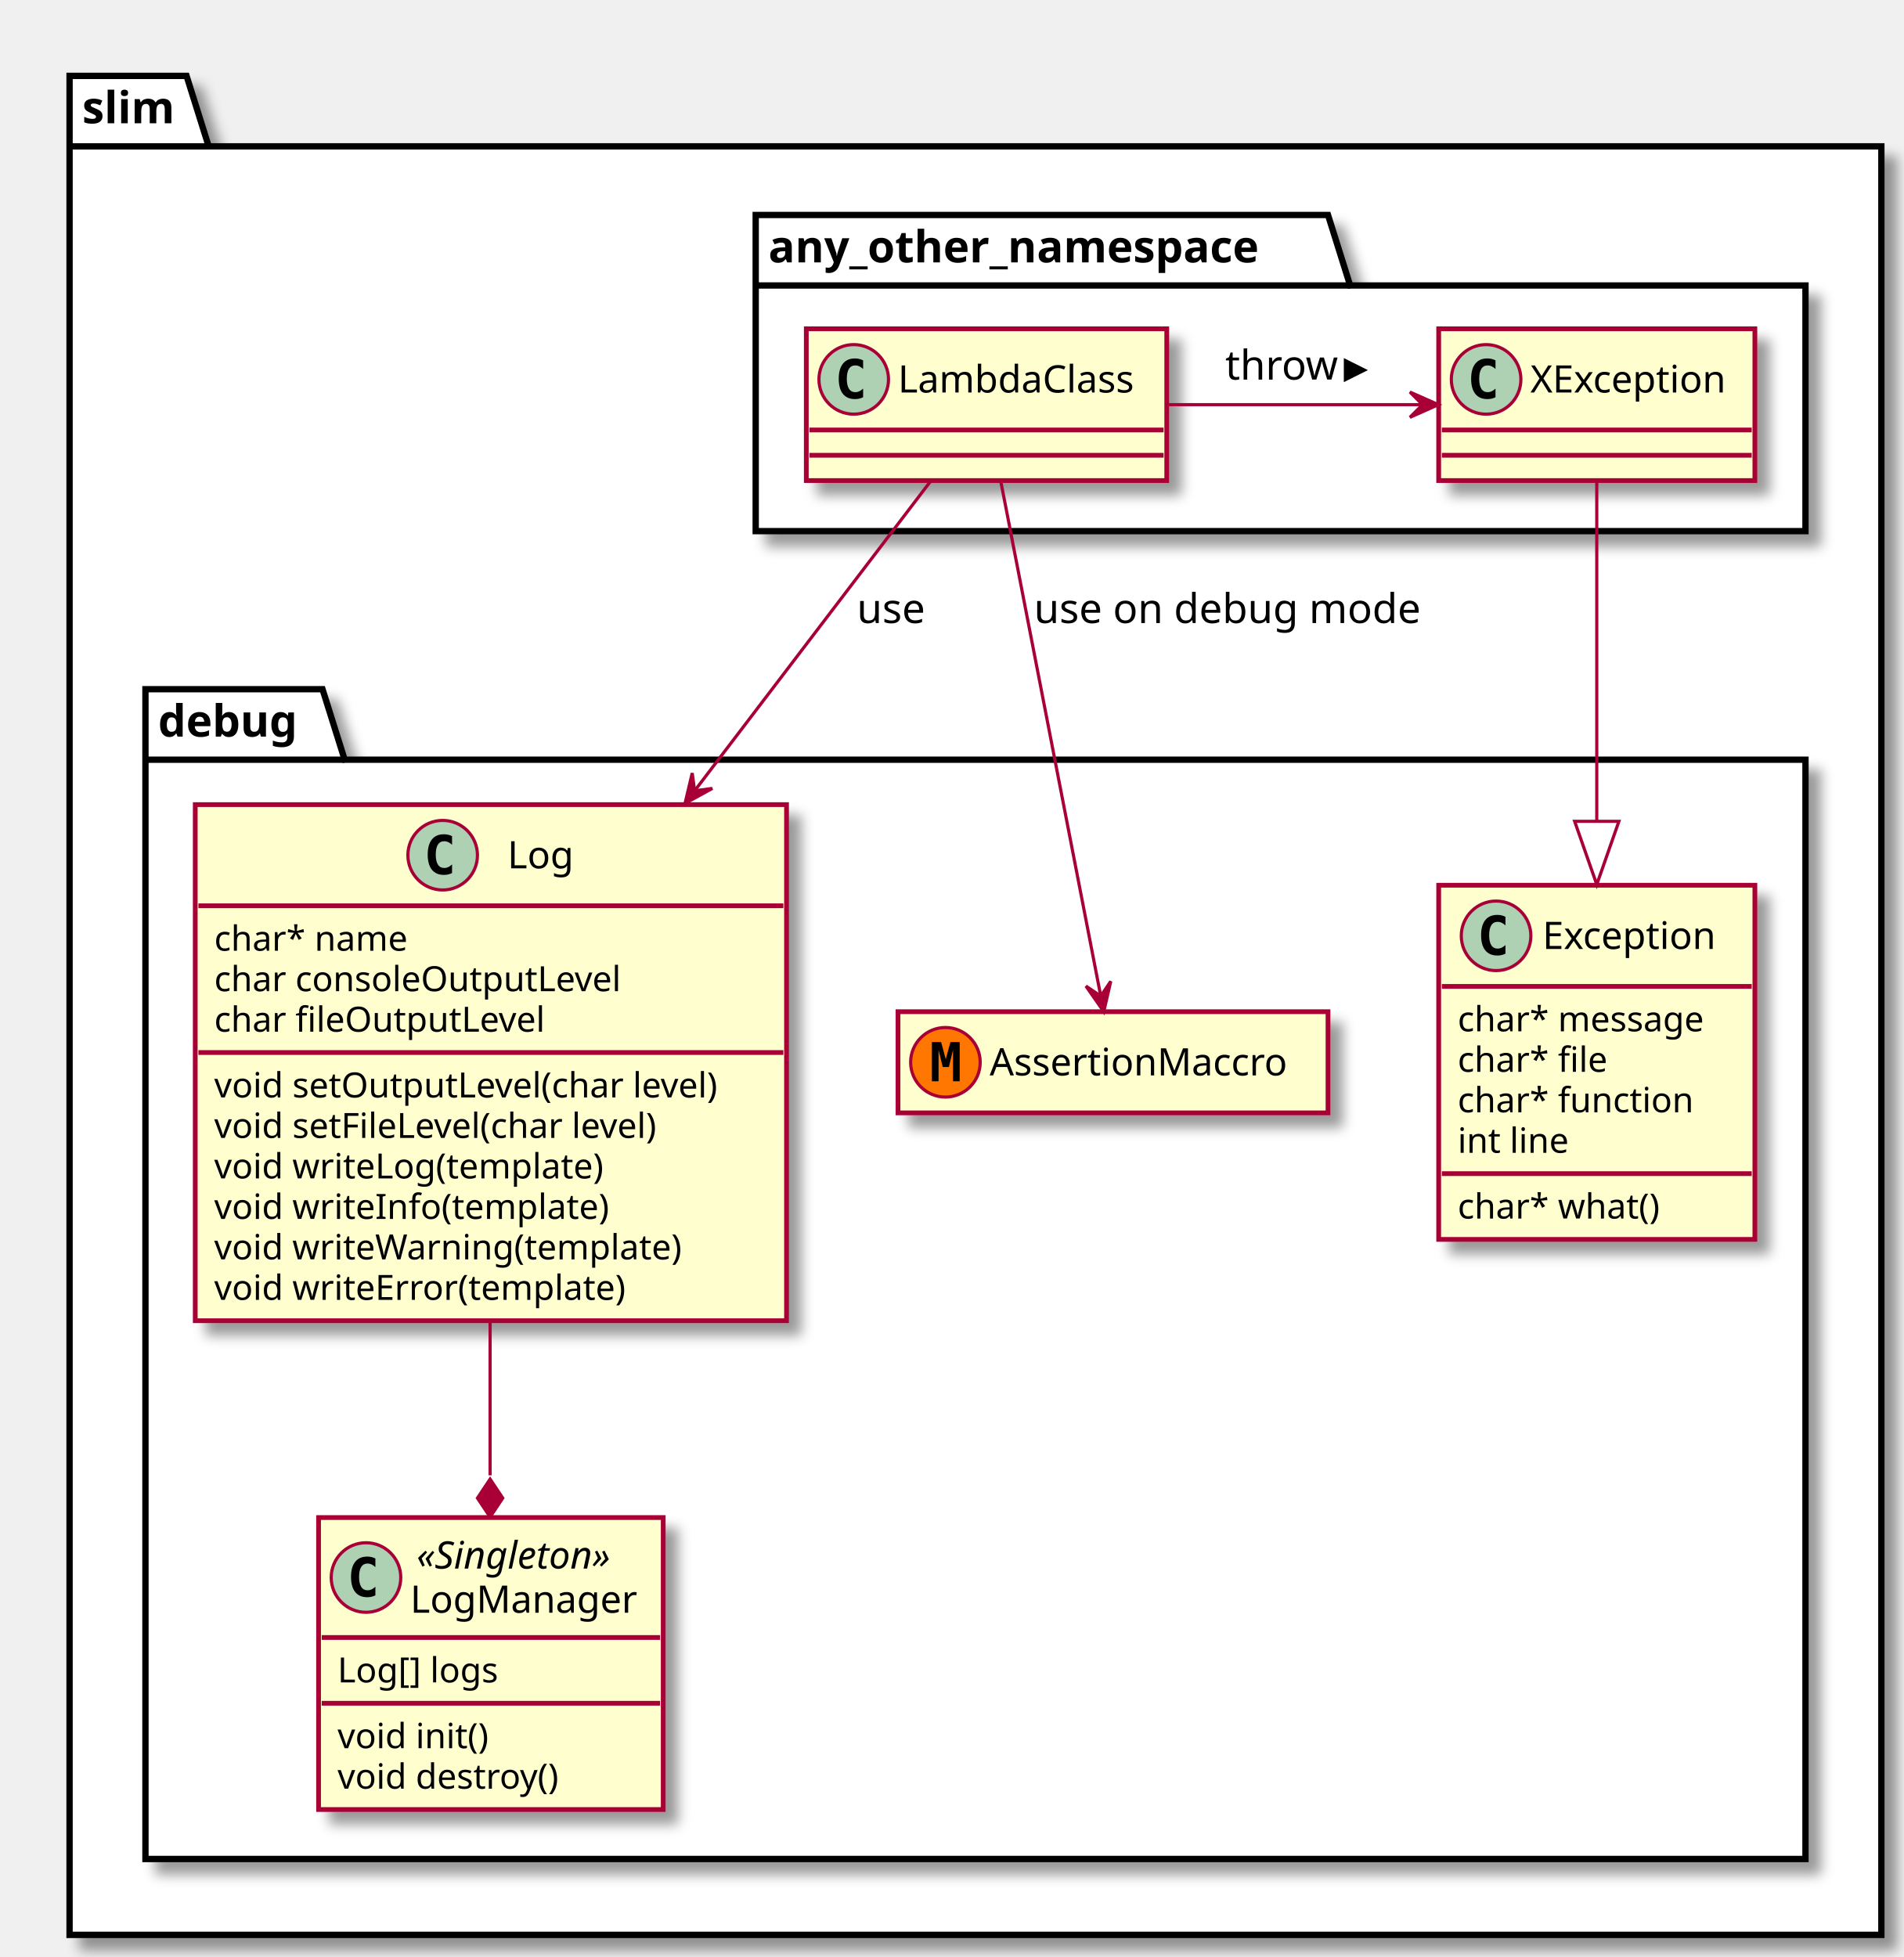
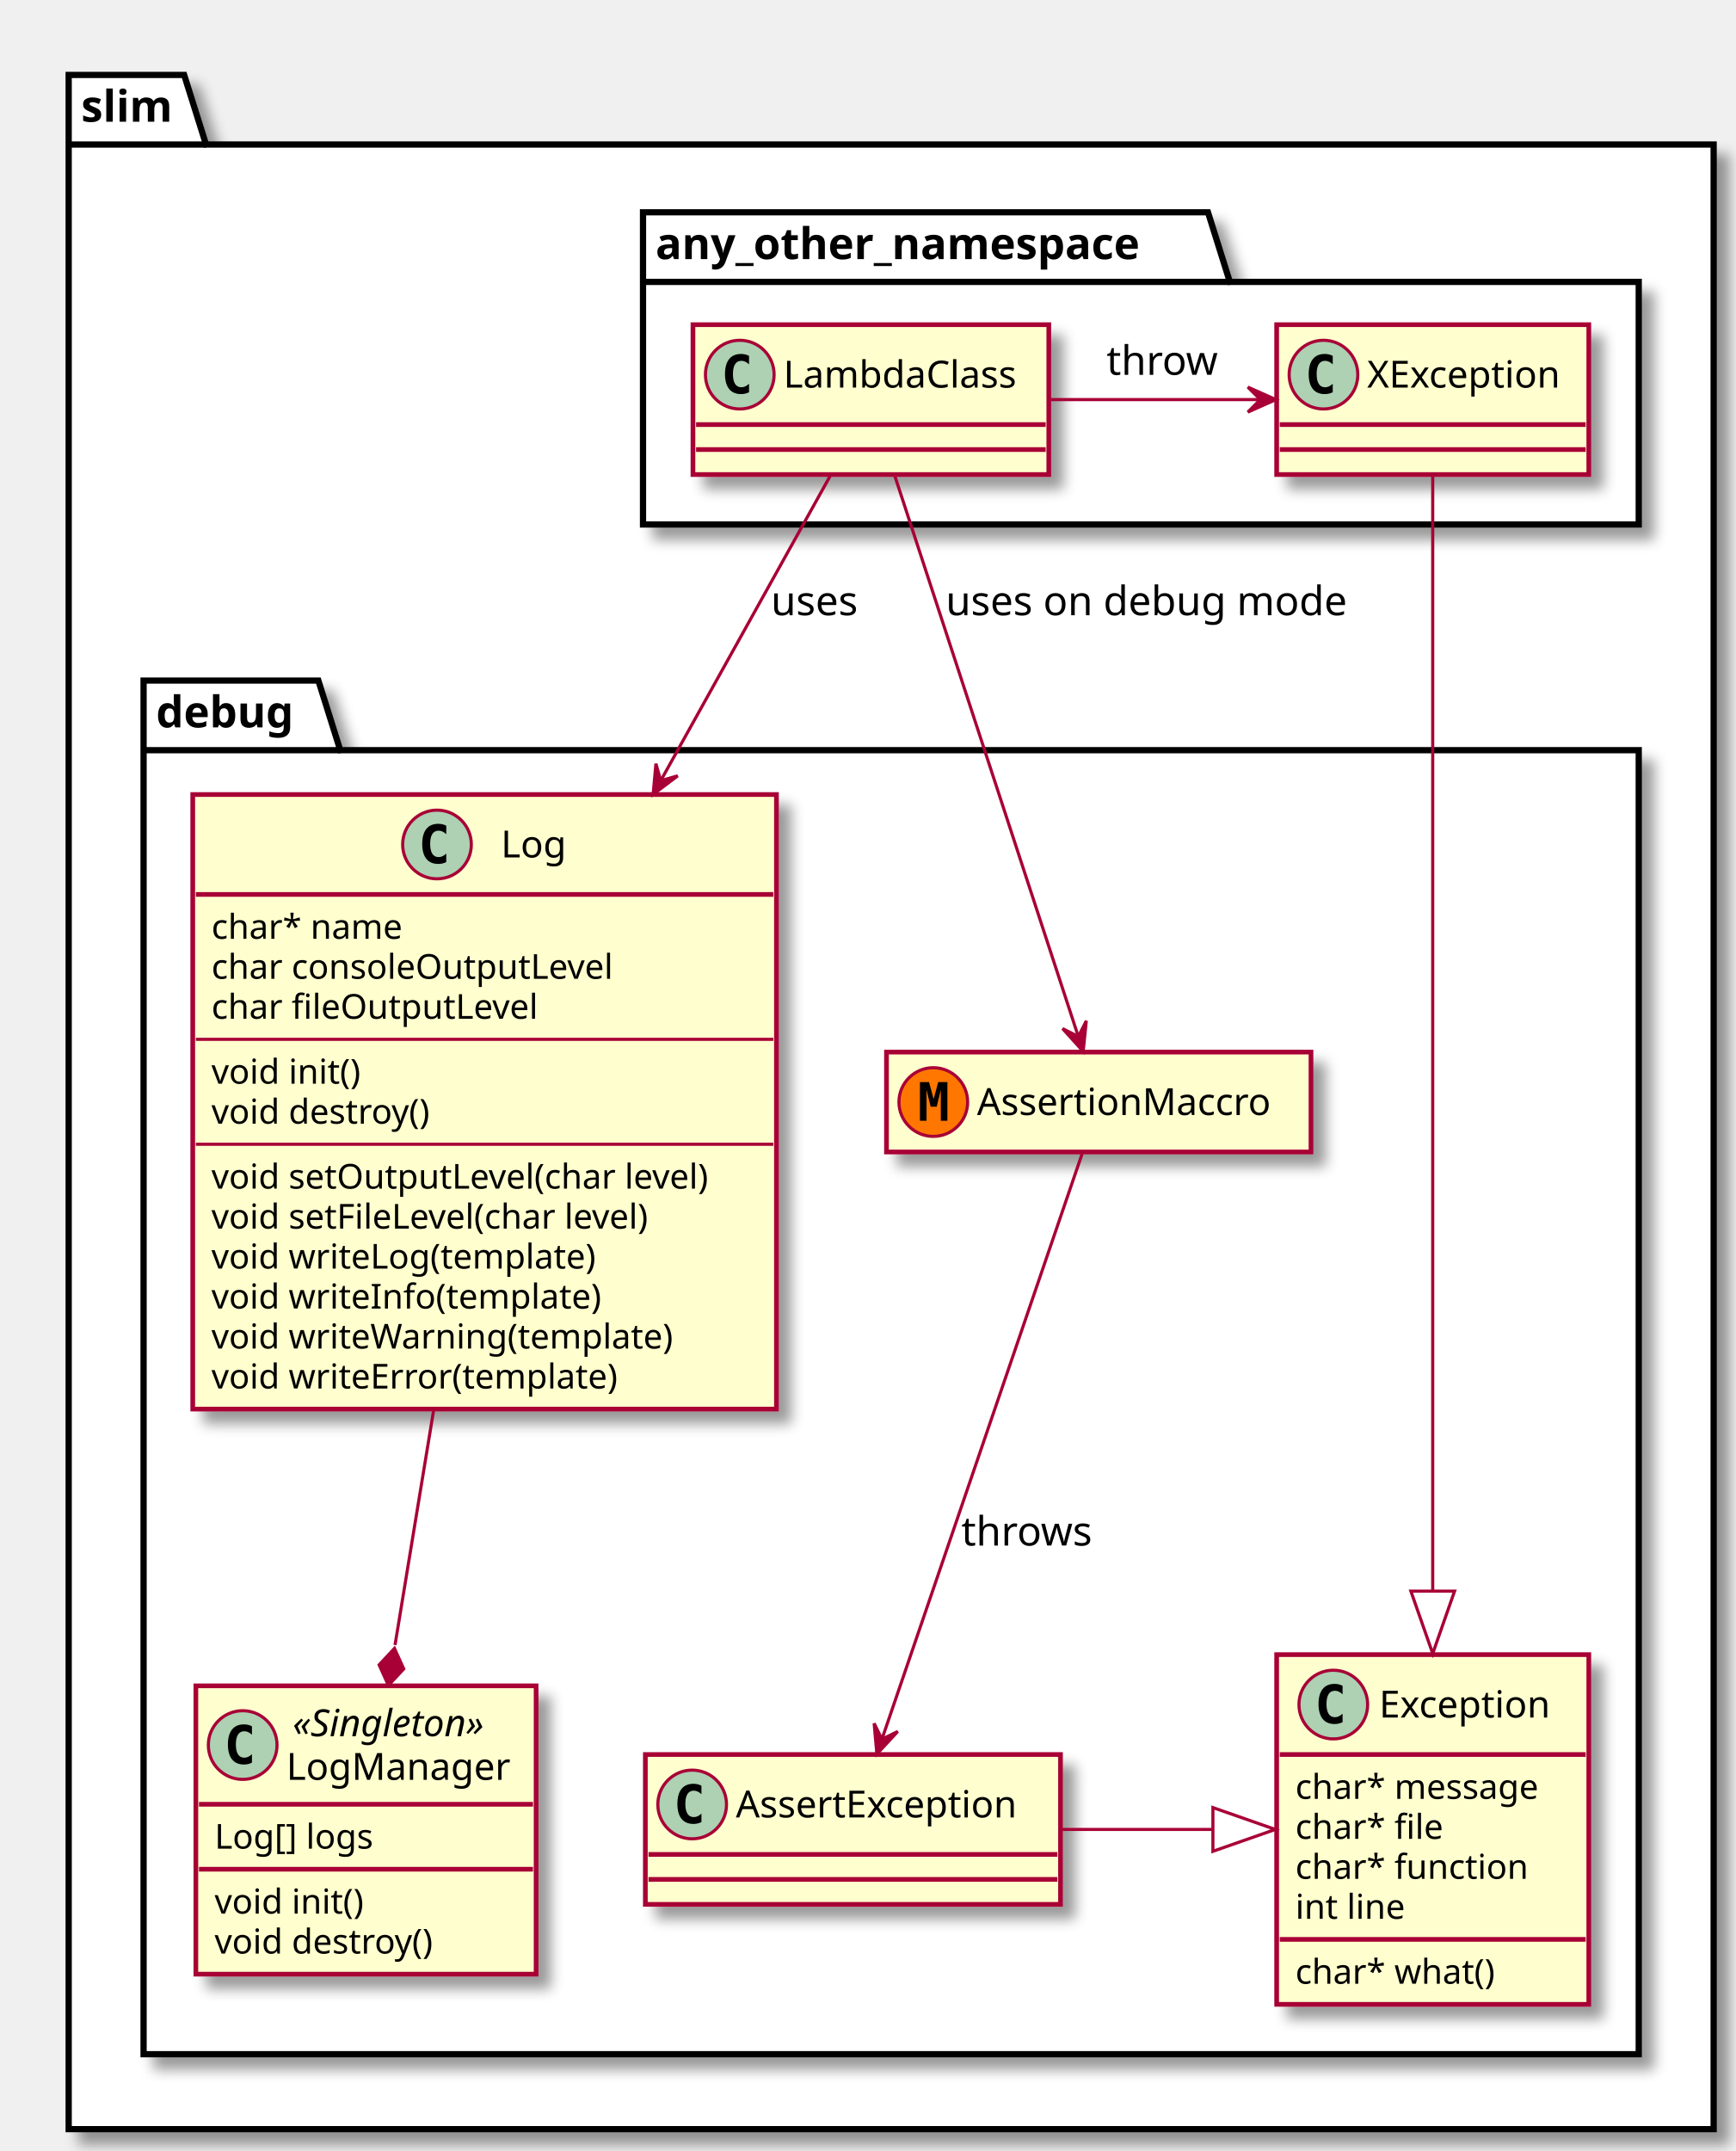
- <svg xmlns="http://www.w3.org/2000/svg" height="619px" style="width:602px;height:619px;" version="1.1" viewBox="0 0 602 619" width="602px">
+ <svg xmlns="http://www.w3.org/2000/svg" height="689px" style="width:556px;height:689px;" version="1.1" viewBox="0 0 556 689" width="556px">
  <defs>
    <filter height="300%" id="f1" width="300%" x="-1" y="-1">
      <feGaussianBlur result="blurOut" stdDeviation="2.0" />
      <feColorMatrix in="blurOut" result="blurOut2" type="matrix" values="0 0 0 0 0 0 0 0 0 0 0 0 0 0 0 0 0 0 .4 0" />
      <feOffset dx="4.0" dy="4.0" in="blurOut2" result="blurOut3" />
      <feBlend in="SourceGraphic" in2="blurOut3" mode="normal" />
    </filter>
  </defs>
  <g>
-     <polygon fill="#FFFFFF" filter="url(#f1)" points="22,24,59,24,66,46.297,595,46.297,595,612,22,612,22,24" style="stroke: #000000; stroke-width: 2.0;" />
+     <polygon fill="#FFFFFF" filter="url(#f1)" points="22,24,59,24,66,46.297,549,46.297,549,682,22,682,22,24" style="stroke: #000000; stroke-width: 2.0;" />
    <line style="stroke: #000000; stroke-width: 2.0;" x1="22" x2="66" y1="46.297" y2="46.297" />
    <text fill="#000000" font-family="sans-serif" font-size="14" font-weight="bold" lengthAdjust="spacingAndGlyphs" textLength="31" x="26" y="38.995">slim</text>
-     <polygon fill="#FFFFFF" filter="url(#f1)" points="46,218,102,218,109,240.297,571,240.297,571,588,46,588,46,218" style="stroke: #000000; stroke-width: 2.0;" />
+     <polygon fill="#FFFFFF" filter="url(#f1)" points="46,218,102,218,109,240.297,525,240.297,525,658,46,658,46,218" style="stroke: #000000; stroke-width: 2.0;" />
    <line style="stroke: #000000; stroke-width: 2.0;" x1="46" x2="109" y1="240.297" y2="240.297" />
    <text fill="#000000" font-family="sans-serif" font-size="14" font-weight="bold" lengthAdjust="spacingAndGlyphs" textLength="50" x="50" y="232.995">debug</text>
-     <polygon fill="#FFFFFF" filter="url(#f1)" points="239,68,420,68,427,90.297,571,90.297,571,168,239,168,239,68" style="stroke: #000000; stroke-width: 2.0;" />
-     <line style="stroke: #000000; stroke-width: 2.0;" x1="239" x2="427" y1="90.297" y2="90.297" />
-     <text fill="#000000" font-family="sans-serif" font-size="14" font-weight="bold" lengthAdjust="spacingAndGlyphs" textLength="175" x="243" y="82.995">any_other_namespace</text>
-     <rect fill="#FEFECE" filter="url(#f1)" height="163.242" style="stroke: #A80036; stroke-width: 1.5;" width="187" x="61.75" y="254.5" />
+     <polygon fill="#FFFFFF" filter="url(#f1)" points="206,68,387,68,394,90.297,525,90.297,525,168,206,168,206,68" style="stroke: #000000; stroke-width: 2.0;" />
+     <line style="stroke: #000000; stroke-width: 2.0;" x1="206" x2="394" y1="90.297" y2="90.297" />
+     <text fill="#000000" font-family="sans-serif" font-size="14" font-weight="bold" lengthAdjust="spacingAndGlyphs" textLength="175" x="210" y="82.995">any_other_namespace</text>
+     <rect fill="#FEFECE" filter="url(#f1)" height="196.852" style="stroke: #A80036; stroke-width: 1.5;" width="187" x="61.75" y="254.5" />
    <ellipse cx="140" cy="270.5" fill="#ADD1B2" rx="11" ry="11" style="stroke: #A80036; stroke-width: 1.0;" />
    <path d="M142.969,276.141 Q142.391,276.438 141.75,276.586 Q141.109,276.734 140.406,276.734 Q137.906,276.734 136.586,275.086 Q135.266,273.438 135.266,270.312 Q135.266,267.188 136.586,265.531 Q137.906,263.875 140.406,263.875 Q141.109,263.875 141.758,264.031 Q142.406,264.188 142.969,264.484 L142.969,267.203 Q142.344,266.625 141.75,266.352 Q141.156,266.078 140.531,266.078 Q139.188,266.078 138.5,267.148 Q137.812,268.219 137.812,270.312 Q137.812,272.406 138.5,273.477 Q139.188,274.547 140.531,274.547 Q141.156,274.547 141.75,274.273 Q142.344,274 142.969,273.422 L142.969,276.141 Z " />
    <text fill="#000000" font-family="sans-serif" font-size="12" lengthAdjust="spacingAndGlyphs" textLength="22" x="160.5" y="274.654">Log</text>
    <line style="stroke: #A80036; stroke-width: 1.5;" x1="62.75" x2="247.75" y1="286.5" y2="286.5" />
    <text fill="#000000" font-family="sans-serif" font-size="11" lengthAdjust="spacingAndGlyphs" textLength="67" x="67.75" y="300.71">char* name</text>
    <text fill="#000000" font-family="sans-serif" font-size="11" lengthAdjust="spacingAndGlyphs" textLength="144" x="67.75" y="313.515">char  consoleOutputLevel</text>
    <text fill="#000000" font-family="sans-serif" font-size="11" lengthAdjust="spacingAndGlyphs" textLength="117" x="67.75" y="326.32">char  fileOutputLevel</text>
-     <line style="stroke: #A80036; stroke-width: 1.5;" x1="62.75" x2="247.75" y1="332.914" y2="332.914" />
-     <text fill="#000000" font-family="sans-serif" font-size="11" lengthAdjust="spacingAndGlyphs" textLength="175" x="67.75" y="347.125">void setOutputLevel(char level)</text>
-     <text fill="#000000" font-family="sans-serif" font-size="11" lengthAdjust="spacingAndGlyphs" textLength="156" x="67.75" y="359.929">void setFileLevel(char level)</text>
-     <text fill="#000000" font-family="sans-serif" font-size="11" lengthAdjust="spacingAndGlyphs" textLength="133" x="67.75" y="372.734">void writeLog(template)</text>
-     <text fill="#000000" font-family="sans-serif" font-size="11" lengthAdjust="spacingAndGlyphs" textLength="134" x="67.75" y="385.539">void writeInfo(template)</text>
-     <text fill="#000000" font-family="sans-serif" font-size="11" lengthAdjust="spacingAndGlyphs" textLength="158" x="67.75" y="398.343">void writeWarning(template)</text>
-     <text fill="#000000" font-family="sans-serif" font-size="11" lengthAdjust="spacingAndGlyphs" textLength="142" x="67.75" y="411.148">void writeError(template)</text>
-     <rect fill="#FEFECE" filter="url(#f1)" height="92.352" style="stroke: #A80036; stroke-width: 1.5;" width="109" x="100.75" y="480" />
-     <ellipse cx="115.75" cy="498.969" fill="#ADD1B2" rx="11" ry="11" style="stroke: #A80036; stroke-width: 1.0;" />
-     <path d="M118.719,504.609 Q118.141,504.906 117.5,505.055 Q116.859,505.203 116.156,505.203 Q113.656,505.203 112.336,503.555 Q111.016,501.906 111.016,498.781 Q111.016,495.656 112.336,494 Q113.656,492.344 116.156,492.344 Q116.859,492.344 117.508,492.5 Q118.156,492.656 118.719,492.953 L118.719,495.672 Q118.094,495.094 117.5,494.82 Q116.906,494.547 116.281,494.547 Q114.938,494.547 114.25,495.617 Q113.562,496.688 113.562,498.781 Q113.562,500.875 114.25,501.945 Q114.938,503.016 116.281,503.016 Q116.906,503.016 117.5,502.742 Q118.094,502.469 118.719,501.891 L118.719,504.609 Z " />
-     <text fill="#000000" font-family="sans-serif" font-size="12" font-style="italic" lengthAdjust="spacingAndGlyphs" textLength="73" x="131.75" y="496.139">«Singleton»</text>
-     <text fill="#000000" font-family="sans-serif" font-size="12" lengthAdjust="spacingAndGlyphs" textLength="77" x="129.75" y="510.107">LogManager</text>
-     <line style="stroke: #A80036; stroke-width: 1.5;" x1="101.75" x2="208.75" y1="517.938" y2="517.938" />
-     <text fill="#000000" font-family="sans-serif" font-size="11" lengthAdjust="spacingAndGlyphs" textLength="56" x="106.75" y="532.148">Log[] logs</text>
-     <line style="stroke: #A80036; stroke-width: 1.5;" x1="101.75" x2="208.75" y1="538.742" y2="538.742" />
-     <text fill="#000000" font-family="sans-serif" font-size="11" lengthAdjust="spacingAndGlyphs" textLength="52" x="106.75" y="552.953">void init()</text>
-     <text fill="#000000" font-family="sans-serif" font-size="11" lengthAdjust="spacingAndGlyphs" textLength="78" x="106.75" y="565.757">void destroy()</text>
-     <rect fill="#FEFECE" filter="url(#f1)" height="112.023" style="stroke: #A80036; stroke-width: 1.5;" width="100" x="455" y="280" />
-     <ellipse cx="473.15" cy="296" fill="#ADD1B2" rx="11" ry="11" style="stroke: #A80036; stroke-width: 1.0;" />
-     <path d="M476.119,301.641 Q475.541,301.938 474.9,302.086 Q474.259,302.234 473.556,302.234 Q471.056,302.234 469.736,300.586 Q468.416,298.938 468.416,295.812 Q468.416,292.688 469.736,291.031 Q471.056,289.375 473.556,289.375 Q474.259,289.375 474.908,289.531 Q475.556,289.688 476.119,289.984 L476.119,292.703 Q475.494,292.125 474.9,291.852 Q474.306,291.578 473.681,291.578 Q472.337,291.578 471.65,292.648 Q470.962,293.719 470.962,295.812 Q470.962,297.906 471.65,298.977 Q472.337,300.047 473.681,300.047 Q474.306,300.047 474.9,299.773 Q475.494,299.5 476.119,298.922 L476.119,301.641 Z " />
-     <text fill="#000000" font-family="sans-serif" font-size="12" lengthAdjust="spacingAndGlyphs" textLength="61" x="487.85" y="300.154">Exception</text>
-     <line style="stroke: #A80036; stroke-width: 1.5;" x1="456" x2="554" y1="312" y2="312" />
-     <text fill="#000000" font-family="sans-serif" font-size="11" lengthAdjust="spacingAndGlyphs" textLength="88" x="461" y="326.21">char* message</text>
-     <text fill="#000000" font-family="sans-serif" font-size="11" lengthAdjust="spacingAndGlyphs" textLength="52" x="461" y="339.015">char* file</text>
-     <text fill="#000000" font-family="sans-serif" font-size="11" lengthAdjust="spacingAndGlyphs" textLength="80" x="461" y="351.82">char* function</text>
-     <text fill="#000000" font-family="sans-serif" font-size="11" lengthAdjust="spacingAndGlyphs" textLength="46" x="461" y="364.625">int   line</text>
-     <line style="stroke: #A80036; stroke-width: 1.5;" x1="456" x2="554" y1="371.219" y2="371.219" />
-     <text fill="#000000" font-family="sans-serif" font-size="11" lengthAdjust="spacingAndGlyphs" textLength="70" x="461" y="385.429">char* what()</text>
-     <rect fill="#FEFECE" filter="url(#f1)" height="32" style="stroke: #A80036; stroke-width: 1.5;" width="136" x="284" y="320" />
-     <ellipse cx="299" cy="336" fill="#FF7700" rx="11" ry="11" style="stroke: #A80036; stroke-width: 1.0;" />
-     <path d="M294.719,329.609 L297.641,329.609 L299.109,335.047 L300.578,329.609 L303.516,329.609 L303.516,342 L301.406,342 L301.406,332.078 L300.094,337.5 L298.156,337.5 L296.828,332.078 L296.828,342 L294.719,342 L294.719,329.609 Z " />
-     <text fill="#000000" font-family="sans-serif" font-size="12" lengthAdjust="spacingAndGlyphs" textLength="104" x="313" y="340.154">AssertionMaccro</text>
-     <rect fill="#FEFECE" filter="url(#f1)" height="48" style="stroke: #A80036; stroke-width: 1.5;" width="114" x="255" y="104" />
-     <ellipse cx="270" cy="120" fill="#ADD1B2" rx="11" ry="11" style="stroke: #A80036; stroke-width: 1.0;" />
-     <path d="M272.969,125.641 Q272.391,125.938 271.75,126.086 Q271.109,126.234 270.406,126.234 Q267.906,126.234 266.586,124.586 Q265.266,122.938 265.266,119.812 Q265.266,116.688 266.586,115.031 Q267.906,113.375 270.406,113.375 Q271.109,113.375 271.758,113.531 Q272.406,113.688 272.969,113.984 L272.969,116.703 Q272.344,116.125 271.75,115.852 Q271.156,115.578 270.531,115.578 Q269.188,115.578 268.5,116.648 Q267.812,117.719 267.812,119.812 Q267.812,121.906 268.5,122.977 Q269.188,124.047 270.531,124.047 Q271.156,124.047 271.75,123.773 Q272.344,123.5 272.969,122.922 L272.969,125.641 Z " />
-     <text fill="#000000" font-family="sans-serif" font-size="12" lengthAdjust="spacingAndGlyphs" textLength="82" x="284" y="124.154">LambdaClass</text>
-     <line style="stroke: #A80036; stroke-width: 1.5;" x1="256" x2="368" y1="136" y2="136" />
-     <line style="stroke: #A80036; stroke-width: 1.5;" x1="256" x2="368" y1="144" y2="144" />
-     <rect fill="#FEFECE" filter="url(#f1)" height="48" style="stroke: #A80036; stroke-width: 1.5;" width="100" x="455" y="104" />
-     <ellipse cx="470" cy="120" fill="#ADD1B2" rx="11" ry="11" style="stroke: #A80036; stroke-width: 1.0;" />
-     <path d="M472.969,125.641 Q472.391,125.938 471.75,126.086 Q471.109,126.234 470.406,126.234 Q467.906,126.234 466.586,124.586 Q465.266,122.938 465.266,119.812 Q465.266,116.688 466.586,115.031 Q467.906,113.375 470.406,113.375 Q471.109,113.375 471.758,113.531 Q472.406,113.688 472.969,113.984 L472.969,116.703 Q472.344,116.125 471.75,115.852 Q471.156,115.578 470.531,115.578 Q469.188,115.578 468.5,116.648 Q467.812,117.719 467.812,119.812 Q467.812,121.906 468.5,122.977 Q469.188,124.047 470.531,124.047 Q471.156,124.047 471.75,123.773 Q472.344,123.5 472.969,122.922 L472.969,125.641 Z " />
-     <text fill="#000000" font-family="sans-serif" font-size="12" lengthAdjust="spacingAndGlyphs" textLength="68" x="484" y="124.154">XException</text>
-     <line style="stroke: #A80036; stroke-width: 1.5;" x1="456" x2="554" y1="136" y2="136" />
-     <line style="stroke: #A80036; stroke-width: 1.5;" x1="456" x2="554" y1="144" y2="144" />
-     <path d="M155,417.547 C155,434.042 155,451.102 155,466.638 " fill="none" style="stroke: #A80036; stroke-width: 1.0;" />
-     <polygon fill="#A80036" points="155,479.845,159,473.845,155,467.845,151,473.845,155,479.845" style="stroke: #A80036; stroke-width: 1.0;" />
-     <path d="M369.123,128 C394.547,128 424.373,128 449.594,128 " fill="none" style="stroke: #A80036; stroke-width: 1.0;" />
-     <polygon fill="#A80036" points="454.903,128,445.903,124,449.903,128,445.903,132,454.903,128" style="stroke: #A80036; stroke-width: 1.0;" />
-     <text fill="#000000" font-family="sans-serif" font-size="13" lengthAdjust="spacingAndGlyphs" textLength="35" x="387.5" y="120.067">throw</text>
-     <polygon fill="#000000" points="425.5,114.066,431.5,117.066,425.5,120.066,425.5,114.066" style="stroke: #000000; stroke-width: 1.0;" />
-     <path d="M294.295,152.23 C276.186,175.992 246.954,214.347 219.933,249.801 " fill="none" style="stroke: #A80036; stroke-width: 1.0;" />
-     <polygon fill="#A80036" points="216.65,254.109,225.287,249.376,219.681,250.132,218.924,244.526,216.65,254.109" style="stroke: #A80036; stroke-width: 1.0;" />
-     <text fill="#000000" font-family="sans-serif" font-size="13" lengthAdjust="spacingAndGlyphs" textLength="23" x="271" y="197.067">use</text>
-     <path d="M316.511,152.23 C324.398,192.848 340.565,276.109 348.044,314.625 " fill="none" style="stroke: #A80036; stroke-width: 1.0;" />
-     <polygon fill="#A80036" points="349.082,319.973,351.294,310.376,348.129,315.065,343.44,311.9,349.082,319.973" style="stroke: #A80036; stroke-width: 1.0;" />
-     <text fill="#000000" font-family="sans-serif" font-size="13" lengthAdjust="spacingAndGlyphs" textLength="128" x="327" y="197.067">use on debug mode</text>
-     <path d="M505,152.23 C505,178.215 505,221.651 505,259.66 " fill="none" style="stroke: #A80036; stroke-width: 1.0;" />
-     <polygon fill="none" points="512,259.783,505,279.783,498,259.783,512,259.783" style="stroke: #A80036; stroke-width: 1.0;" />
+     <line style="stroke: #A80036; stroke-width: 1.0;" x1="62.75" x2="247.75" y1="332.914" y2="332.914" />
+     <text fill="#000000" font-family="sans-serif" font-size="11" lengthAdjust="spacingAndGlyphs" textLength="52" x="67.75" y="347.125">void init()</text>
+     <text fill="#000000" font-family="sans-serif" font-size="11" lengthAdjust="spacingAndGlyphs" textLength="78" x="67.75" y="359.929">void destroy()</text>
+     <line style="stroke: #A80036; stroke-width: 1.0;" x1="62.75" x2="247.75" y1="366.523" y2="366.523" />
+     <text fill="#000000" font-family="sans-serif" font-size="11" lengthAdjust="spacingAndGlyphs" textLength="175" x="67.75" y="380.734">void setOutputLevel(char level)</text>
+     <text fill="#000000" font-family="sans-serif" font-size="11" lengthAdjust="spacingAndGlyphs" textLength="156" x="67.75" y="393.539">void setFileLevel(char level)</text>
+     <text fill="#000000" font-family="sans-serif" font-size="11" lengthAdjust="spacingAndGlyphs" textLength="133" x="67.75" y="406.343">void writeLog(template)</text>
+     <text fill="#000000" font-family="sans-serif" font-size="11" lengthAdjust="spacingAndGlyphs" textLength="134" x="67.75" y="419.148">void writeInfo(template)</text>
+     <text fill="#000000" font-family="sans-serif" font-size="11" lengthAdjust="spacingAndGlyphs" textLength="158" x="67.75" y="431.953">void writeWarning(template)</text>
+     <text fill="#000000" font-family="sans-serif" font-size="11" lengthAdjust="spacingAndGlyphs" textLength="142" x="67.75" y="444.757">void writeError(template)</text>
+     <rect fill="#FEFECE" filter="url(#f1)" height="92.352" style="stroke: #A80036; stroke-width: 1.5;" width="109" x="62.75" y="540" />
+     <ellipse cx="77.75" cy="558.969" fill="#ADD1B2" rx="11" ry="11" style="stroke: #A80036; stroke-width: 1.0;" />
+     <path d="M80.719,564.609 Q80.141,564.906 79.5,565.055 Q78.859,565.203 78.156,565.203 Q75.656,565.203 74.336,563.555 Q73.016,561.906 73.016,558.781 Q73.016,555.656 74.336,554 Q75.656,552.344 78.156,552.344 Q78.859,552.344 79.508,552.5 Q80.156,552.656 80.719,552.953 L80.719,555.672 Q80.094,555.094 79.5,554.82 Q78.906,554.547 78.281,554.547 Q76.938,554.547 76.25,555.617 Q75.562,556.688 75.562,558.781 Q75.562,560.875 76.25,561.945 Q76.938,563.016 78.281,563.016 Q78.906,563.016 79.5,562.742 Q80.094,562.469 80.719,561.891 L80.719,564.609 Z " />
+     <text fill="#000000" font-family="sans-serif" font-size="12" font-style="italic" lengthAdjust="spacingAndGlyphs" textLength="73" x="93.75" y="556.139">«Singleton»</text>
+     <text fill="#000000" font-family="sans-serif" font-size="12" lengthAdjust="spacingAndGlyphs" textLength="77" x="91.75" y="570.107">LogManager</text>
+     <line style="stroke: #A80036; stroke-width: 1.5;" x1="63.75" x2="170.75" y1="577.938" y2="577.938" />
+     <text fill="#000000" font-family="sans-serif" font-size="11" lengthAdjust="spacingAndGlyphs" textLength="56" x="68.75" y="592.148">Log[] logs</text>
+     <line style="stroke: #A80036; stroke-width: 1.5;" x1="63.75" x2="170.75" y1="598.742" y2="598.742" />
+     <text fill="#000000" font-family="sans-serif" font-size="11" lengthAdjust="spacingAndGlyphs" textLength="52" x="68.75" y="612.953">void init()</text>
+     <text fill="#000000" font-family="sans-serif" font-size="11" lengthAdjust="spacingAndGlyphs" textLength="78" x="68.75" y="625.757">void destroy()</text>
+     <rect fill="#FEFECE" filter="url(#f1)" height="112.023" style="stroke: #A80036; stroke-width: 1.5;" width="100" x="409" y="530" />
+     <ellipse cx="427.15" cy="546" fill="#ADD1B2" rx="11" ry="11" style="stroke: #A80036; stroke-width: 1.0;" />
+     <path d="M430.119,551.641 Q429.541,551.938 428.9,552.086 Q428.259,552.234 427.556,552.234 Q425.056,552.234 423.736,550.586 Q422.416,548.938 422.416,545.812 Q422.416,542.688 423.736,541.031 Q425.056,539.375 427.556,539.375 Q428.259,539.375 428.908,539.531 Q429.556,539.688 430.119,539.984 L430.119,542.703 Q429.494,542.125 428.9,541.852 Q428.306,541.578 427.681,541.578 Q426.337,541.578 425.65,542.648 Q424.962,543.719 424.962,545.812 Q424.962,547.906 425.65,548.977 Q426.337,550.047 427.681,550.047 Q428.306,550.047 428.9,549.773 Q429.494,549.5 430.119,548.922 L430.119,551.641 Z " />
+     <text fill="#000000" font-family="sans-serif" font-size="12" lengthAdjust="spacingAndGlyphs" textLength="61" x="441.85" y="550.154">Exception</text>
+     <line style="stroke: #A80036; stroke-width: 1.5;" x1="410" x2="508" y1="562" y2="562" />
+     <text fill="#000000" font-family="sans-serif" font-size="11" lengthAdjust="spacingAndGlyphs" textLength="88" x="415" y="576.21">char* message</text>
+     <text fill="#000000" font-family="sans-serif" font-size="11" lengthAdjust="spacingAndGlyphs" textLength="52" x="415" y="589.015">char* file</text>
+     <text fill="#000000" font-family="sans-serif" font-size="11" lengthAdjust="spacingAndGlyphs" textLength="80" x="415" y="601.82">char* function</text>
+     <text fill="#000000" font-family="sans-serif" font-size="11" lengthAdjust="spacingAndGlyphs" textLength="46" x="415" y="614.625">int   line</text>
+     <line style="stroke: #A80036; stroke-width: 1.5;" x1="410" x2="508" y1="621.219" y2="621.219" />
+     <text fill="#000000" font-family="sans-serif" font-size="11" lengthAdjust="spacingAndGlyphs" textLength="70" x="415" y="635.429">char* what()</text>
+     <rect fill="#FEFECE" filter="url(#f1)" height="48" style="stroke: #A80036; stroke-width: 1.5;" width="133" x="206.75" y="562" />
+     <ellipse cx="221.75" cy="578" fill="#ADD1B2" rx="11" ry="11" style="stroke: #A80036; stroke-width: 1.0;" />
+     <path d="M224.719,583.641 Q224.141,583.938 223.5,584.086 Q222.859,584.234 222.156,584.234 Q219.656,584.234 218.336,582.586 Q217.016,580.938 217.016,577.812 Q217.016,574.688 218.336,573.031 Q219.656,571.375 222.156,571.375 Q222.859,571.375 223.508,571.531 Q224.156,571.688 224.719,571.984 L224.719,574.703 Q224.094,574.125 223.5,573.852 Q222.906,573.578 222.281,573.578 Q220.938,573.578 220.25,574.648 Q219.562,575.719 219.562,577.812 Q219.562,579.906 220.25,580.977 Q220.938,582.047 222.281,582.047 Q222.906,582.047 223.5,581.773 Q224.094,581.5 224.719,580.922 L224.719,583.641 Z " />
+     <text fill="#000000" font-family="sans-serif" font-size="12" lengthAdjust="spacingAndGlyphs" textLength="101" x="235.75" y="582.154">AssertException</text>
+     <line style="stroke: #A80036; stroke-width: 1.5;" x1="207.75" x2="338.75" y1="594" y2="594" />
+     <line style="stroke: #A80036; stroke-width: 1.5;" x1="207.75" x2="338.75" y1="602" y2="602" />
+     <rect fill="#FEFECE" filter="url(#f1)" height="32" style="stroke: #A80036; stroke-width: 1.5;" width="136" x="284" y="337" />
+     <ellipse cx="299" cy="353" fill="#FF7700" rx="11" ry="11" style="stroke: #A80036; stroke-width: 1.0;" />
+     <path d="M294.719,346.609 L297.641,346.609 L299.109,352.047 L300.578,346.609 L303.516,346.609 L303.516,359 L301.406,359 L301.406,349.078 L300.094,354.5 L298.156,354.5 L296.828,349.078 L296.828,359 L294.719,359 L294.719,346.609 Z " />
+     <text fill="#000000" font-family="sans-serif" font-size="12" lengthAdjust="spacingAndGlyphs" textLength="104" x="313" y="357.154">AssertionMaccro</text>
+     <rect fill="#FEFECE" filter="url(#f1)" height="48" style="stroke: #A80036; stroke-width: 1.5;" width="114" x="222" y="104" />
+     <ellipse cx="237" cy="120" fill="#ADD1B2" rx="11" ry="11" style="stroke: #A80036; stroke-width: 1.0;" />
+     <path d="M239.969,125.641 Q239.391,125.938 238.75,126.086 Q238.109,126.234 237.406,126.234 Q234.906,126.234 233.586,124.586 Q232.266,122.938 232.266,119.812 Q232.266,116.688 233.586,115.031 Q234.906,113.375 237.406,113.375 Q238.109,113.375 238.758,113.531 Q239.406,113.688 239.969,113.984 L239.969,116.703 Q239.344,116.125 238.75,115.852 Q238.156,115.578 237.531,115.578 Q236.188,115.578 235.5,116.648 Q234.812,117.719 234.812,119.812 Q234.812,121.906 235.5,122.977 Q236.188,124.047 237.531,124.047 Q238.156,124.047 238.75,123.773 Q239.344,123.5 239.969,122.922 L239.969,125.641 Z " />
+     <text fill="#000000" font-family="sans-serif" font-size="12" lengthAdjust="spacingAndGlyphs" textLength="82" x="251" y="124.154">LambdaClass</text>
+     <line style="stroke: #A80036; stroke-width: 1.5;" x1="223" x2="335" y1="136" y2="136" />
+     <line style="stroke: #A80036; stroke-width: 1.5;" x1="223" x2="335" y1="144" y2="144" />
+     <rect fill="#FEFECE" filter="url(#f1)" height="48" style="stroke: #A80036; stroke-width: 1.5;" width="100" x="409" y="104" />
+     <ellipse cx="424" cy="120" fill="#ADD1B2" rx="11" ry="11" style="stroke: #A80036; stroke-width: 1.0;" />
+     <path d="M426.969,125.641 Q426.391,125.938 425.75,126.086 Q425.109,126.234 424.406,126.234 Q421.906,126.234 420.586,124.586 Q419.266,122.938 419.266,119.812 Q419.266,116.688 420.586,115.031 Q421.906,113.375 424.406,113.375 Q425.109,113.375 425.758,113.531 Q426.406,113.688 426.969,113.984 L426.969,116.703 Q426.344,116.125 425.75,115.852 Q425.156,115.578 424.531,115.578 Q423.188,115.578 422.5,116.648 Q421.812,117.719 421.812,119.812 Q421.812,121.906 422.5,122.977 Q423.188,124.047 424.531,124.047 Q425.156,124.047 425.75,123.773 Q426.344,123.5 426.969,122.922 L426.969,125.641 Z " />
+     <text fill="#000000" font-family="sans-serif" font-size="12" lengthAdjust="spacingAndGlyphs" textLength="68" x="438" y="124.154">XException</text>
+     <line style="stroke: #A80036; stroke-width: 1.5;" x1="410" x2="508" y1="136" y2="136" />
+     <line style="stroke: #A80036; stroke-width: 1.5;" x1="410" x2="508" y1="144" y2="144" />
+     <path d="M138.94,451.63 C134.723,477.26 130.309,504.094 126.555,526.916 " fill="none" style="stroke: #A80036; stroke-width: 1.0;" />
+     <polygon fill="#A80036" points="124.427,539.851,129.348,534.58,126.375,528.01,121.454,533.281,124.427,539.851" style="stroke: #A80036; stroke-width: 1.0;" />
+     <path d="M346.817,369.157 C333.774,407.294 299.438,507.693 282.595,556.944 " fill="none" style="stroke: #A80036; stroke-width: 1.0;" />
+     <polygon fill="#A80036" points="280.923,561.833,287.621,554.612,282.541,557.102,280.051,552.023,280.923,561.833" style="stroke: #A80036; stroke-width: 1.0;" />
+     <text fill="#000000" font-family="sans-serif" font-size="13" lengthAdjust="spacingAndGlyphs" textLength="42" x="308" y="495.067">throws</text>
+     <path d="M339.48,586 C355.765,586 372.05,586 388.334,586 " fill="none" style="stroke: #A80036; stroke-width: 1.0;" />
+     <polygon fill="none" points="388.578,579,408.578,586,388.578,593,388.578,579" style="stroke: #A80036; stroke-width: 1.0;" />
+     <path d="M336.448,128 C357.975,128 382.373,128 403.701,128 " fill="none" style="stroke: #A80036; stroke-width: 1.0;" />
+     <polygon fill="#A80036" points="408.768,128,399.768,124,403.768,128,399.768,132,408.768,128" style="stroke: #A80036; stroke-width: 1.0;" />
+     <text fill="#000000" font-family="sans-serif" font-size="13" lengthAdjust="spacingAndGlyphs" textLength="35" x="354.5" y="120.067">throw</text>
+     <path d="M266.197,152.025 C253.175,175.444 232.072,213.395 211.731,249.976 " fill="none" style="stroke: #A80036; stroke-width: 1.0;" />
+     <polygon fill="#A80036" points="209.254,254.43,217.124,248.508,211.684,250.06,210.132,244.62,209.254,254.43" style="stroke: #A80036; stroke-width: 1.0;" />
+     <text fill="#000000" font-family="sans-serif" font-size="13" lengthAdjust="spacingAndGlyphs" textLength="30" x="247" y="197.067">uses</text>
+     <path d="M286.537,152.025 C300.89,195.868 331.916,290.648 345.457,332.012 " fill="none" style="stroke: #A80036; stroke-width: 1.0;" />
+     <polygon fill="#A80036" points="347.019,336.785,348.021,326.987,345.464,332.033,340.418,329.476,347.019,336.785" style="stroke: #A80036; stroke-width: 1.0;" />
+     <text fill="#000000" font-family="sans-serif" font-size="13" lengthAdjust="spacingAndGlyphs" textLength="135" x="303" y="197.067">uses on debug mode</text>
+     <path d="M459,152.24 C459,217.339 459,403.62 459,509.342 " fill="none" style="stroke: #A80036; stroke-width: 1.0;" />
+     <polygon fill="none" points="466,509.666,459,529.666,452,509.666,466,509.666" style="stroke: #A80036; stroke-width: 1.0;" />
  </g>
</svg>
